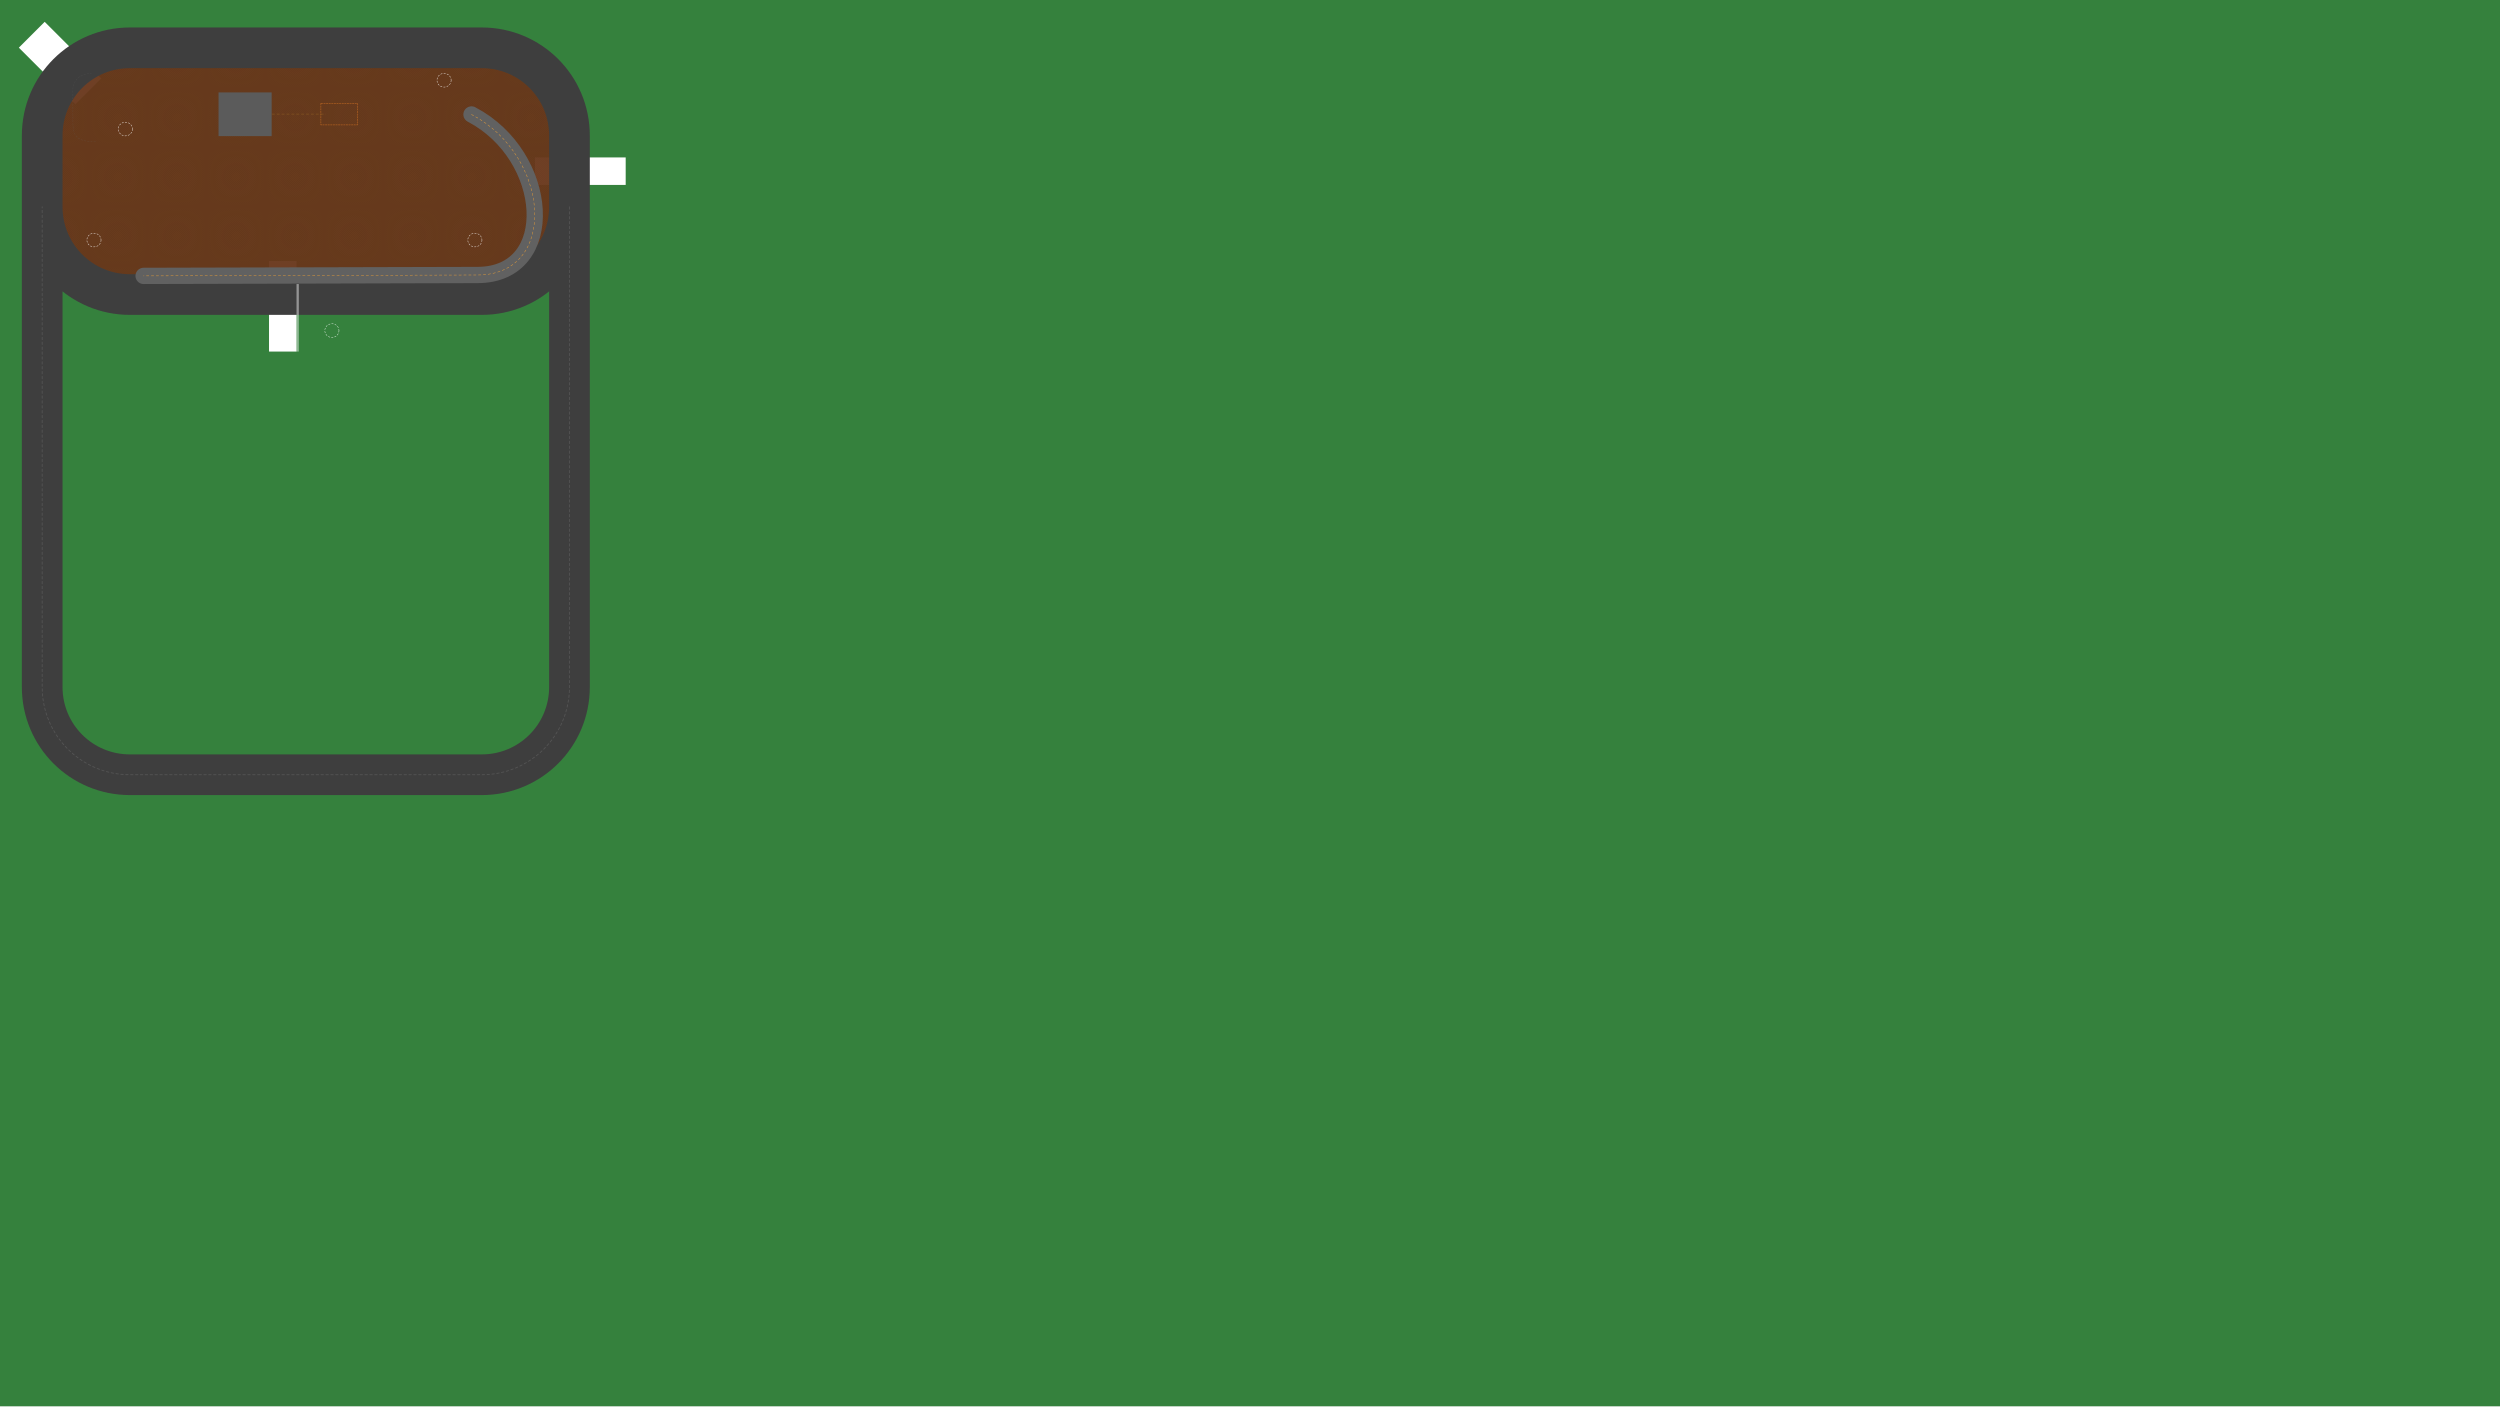
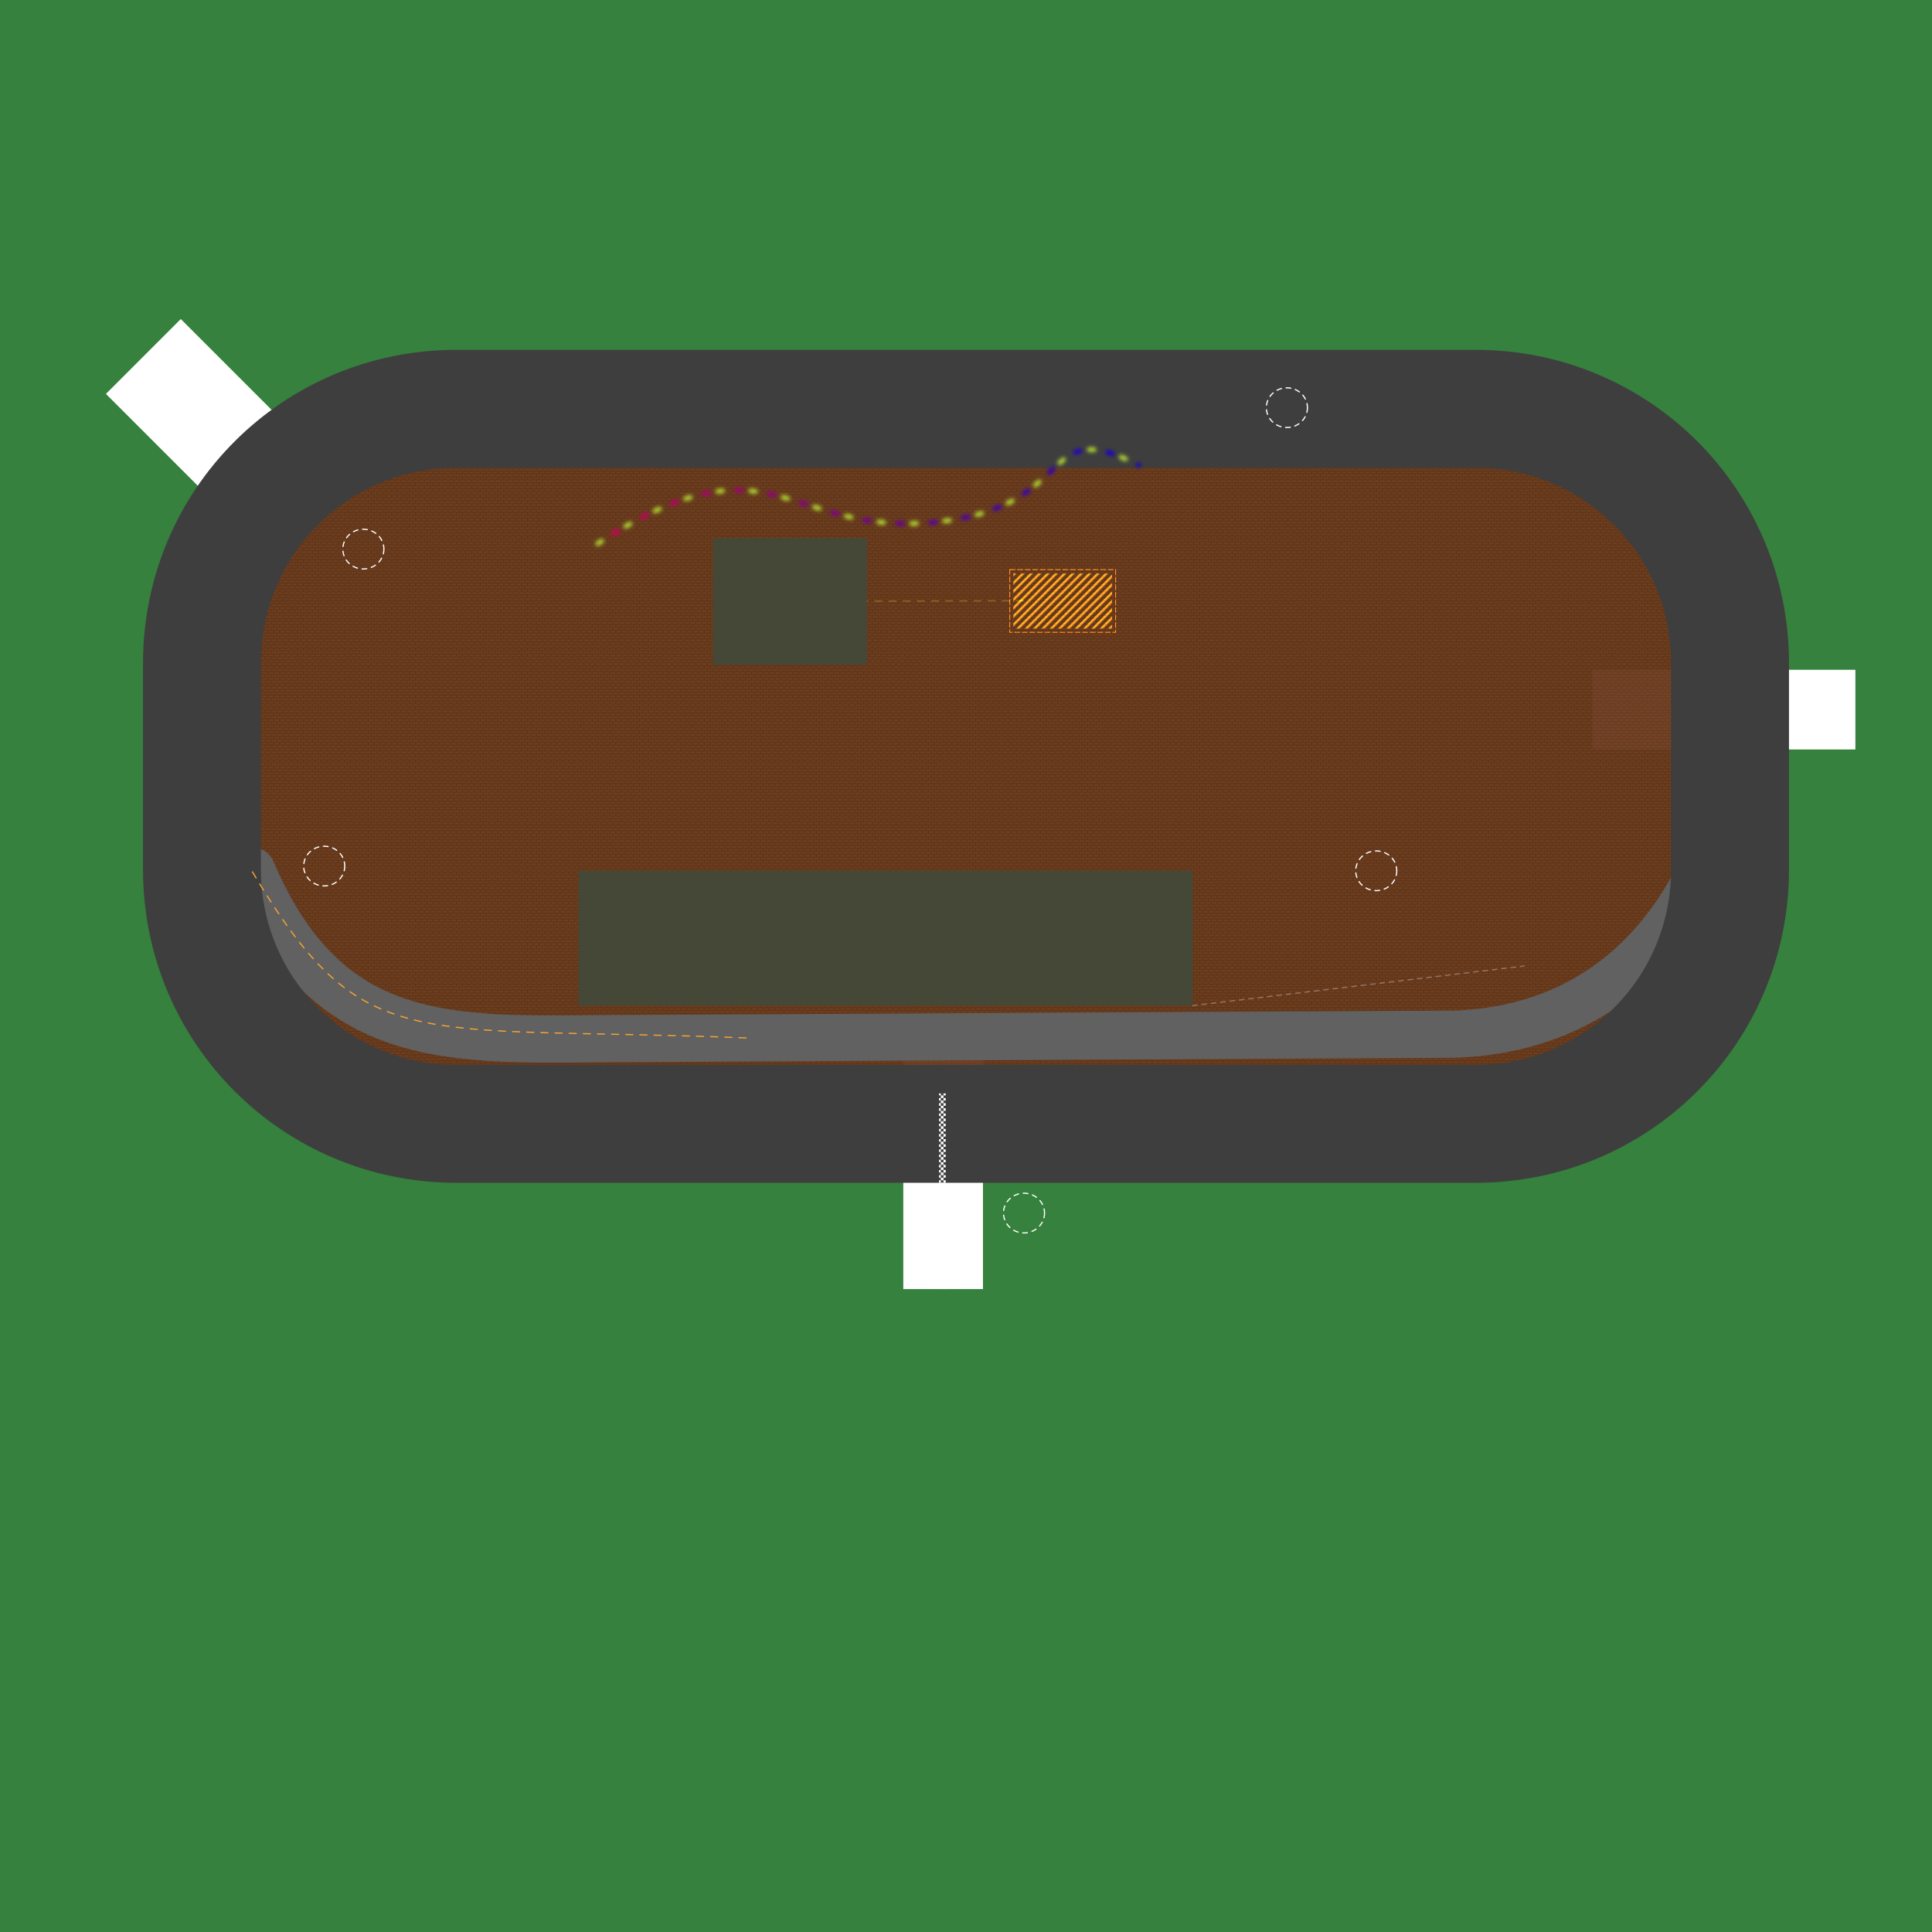
- <svg xmlns="http://www.w3.org/2000/svg" xmlns:xlink="http://www.w3.org/1999/xlink" width="30720" height="17280" viewBox="0 0 30720 17280" version="1.1" id="svg5">
+ <svg xmlns="http://www.w3.org/2000/svg" xmlns:xlink="http://www.w3.org/1999/xlink" width="8192" height="8192" viewBox="0 0 8192 8192" version="1.1" id="svg5">
  <defs id="defs2">
-     <pattern xlink:href="#Strips1_1.5" preserveAspectRatio="xMidYMid" id="pattern10" patternTransform="matrix(7.071068,7.071068,-7.071068,7.071068,8.211976,2.39841)" x="0" y="0" />
+     <linearGradient id="linearGradient5">
+       <stop style="stop-color:#d40055;stop-opacity:1;" offset="0" id="stop5" />
+       <stop style="stop-color:#0c00d4;stop-opacity:1;" offset="1" id="stop6" />
+     </linearGradient>
+     <pattern xlink:href="#Strips1_1.5" preserveAspectRatio="xMidYMid" id="pattern10" patternTransform="matrix(7.071068,7.071068,-7.071068,7.071068,346.1562,1148.319)" x="0" y="0" />
    <pattern patternUnits="userSpaceOnUse" width="2.5" height="1" patternTransform="translate(0,0) scale(2,2)" preserveAspectRatio="xMidYMid" id="Strips1_1.5" style="fill:#f6a331">
      <rect style="stroke:none" x="0" y="-0.5" width="1" height="2" id="rect140" />
    </pattern>
-     <style id="style2">@media screen and (-webkit-min-device-pixel-ratio:0) { 
-    :root &gt; g {display: none!important; opacity: 0 !important;}
-    :root &gt; g:target {display: block!important; opacity: 1 !important;}
- }</style>
-     <pattern xlink:href="#Bricks" id="pattern9" patternTransform="matrix(0.25,0,0,0.25,-4.3462938e-6,1e-5)" x="0" y="0" preserveAspectRatio="none" />
+     <style id="style2"> opacity: 1 !important;display: block!important; opacity: 0 !important;display: none!important;.screen { :root &gt; g }
+ </style>
+     <pattern xlink:href="#Bricks" id="pattern9" patternTransform="matrix(0.25,0,0,0.25,337.9442,1145.921)" x="0" y="0" preserveAspectRatio="none" />
    <pattern patternUnits="userSpaceOnUse" width="100" height="100" id="Bricks" style="fill:#895e34" patternTransform="scale(0.25,0.25)">
      <g id="g13367">
        <rect style="fill:none;stroke:none;stroke-width:0" id="rect13349" width="100" height="100" x="0" y="0" />
        <rect style="fill-opacity:1;stroke-width:0" id="rect13351" width="40" height="40" x="0" y="60" />
        <rect style="fill-opacity:1;stroke-width:0" id="rect13353" width="90" height="40" x="0" y="10" />
        <rect style="fill-opacity:1;stroke-width:0" id="rect13355" width="50" height="40" x="50" y="60" />
      </g>
    </pattern>
-     <pattern xlink:href="#Checkerboard" preserveAspectRatio="xMidYMid" id="pattern6" patternTransform="matrix(10.9,0,0,10.9,4.5653706e-5,-4e-5)" x="0" y="0" />
+     <pattern xlink:href="#Checkerboard" preserveAspectRatio="xMidYMid" id="pattern6" patternTransform="matrix(10.9,0,0,10.9,337.9442,1145.921)" x="0" y="0" />
    <pattern style="fill:#ffffff" patternUnits="userSpaceOnUse" width="2" height="2" patternTransform="translate(0,0) scale(10,10)" id="Checkerboard" preserveAspectRatio="xMidYMid">
      <rect style="stroke:none" x="0" y="0" width="1" height="1" id="rect209" />
      <rect style="stroke:none" x="1" y="1" width="1" height="1" id="rect211" />
    </pattern>
+     <filter style="color-interpolation-filters:sRGB" id="filter5" x="-0.014" y="-0.08" width="1.028" height="1.161">
+       <feGaussianBlur stdDeviation="9.182" id="feGaussianBlur5" />
+     </filter>
+     <linearGradient xlink:href="#linearGradient5" id="linearGradient6" x1="2534.409" y1="2103.506" x2="4837.836" y2="2103.506" gradientUnits="userSpaceOnUse" />
  </defs>
  <g id="track">
-     <rect style="opacity:1;fill:#35813d;fill-opacity:1;stroke:none;stroke-width:500;stroke-linecap:round;stroke-linejoin:round;stroke-dasharray:none;stroke-opacity:1;paint-order:markers fill stroke" id="rect4" width="30720" height="17280" x="0" y="0" />
-     <g id="timing" style="display:inline">
-       <path id="path1" style="opacity:1;fill:#ffffff;stroke-width:500.001;stroke-linecap:round;stroke-linejoin:round;paint-order:markers fill stroke" d="m 231.751,585.72 317.427,-317.427 695.112,695.112 -317.427,317.427 z" />
-       <path id="path2" style="opacity:1;fill:#ffffff;stroke-width:500.001;stroke-linecap:round;stroke-linejoin:round;paint-order:markers fill stroke" d="m 7688.429,1934.488 v 337.88 h -1114.753 v -337.88 z" />
-       <path id="path3" style="opacity:1;fill:#ffffff;stroke-width:500.001;stroke-linecap:round;stroke-linejoin:round;paint-order:markers fill stroke" d="m 3643.645,4320 h -337.88 v -1112.735 h 337.88 z" />
+     <rect style="opacity:1;fill:#35813d;fill-opacity:1;stroke:none;stroke-width:177.778;stroke-linecap:round;stroke-linejoin:round;stroke-dasharray:none;stroke-opacity:1;paint-order:markers fill stroke" id="rect4" width="8192" height="8192" x="0" y="0" />
+     <g id="timing" style="display:inline" transform="translate(0,742.4621)">
+       <path id="path1" style="opacity:1;fill:#ffffff;stroke-width:500.001;stroke-linecap:round;stroke-linejoin:round;paint-order:markers fill stroke" d="M 449.139,927.733 766.566,610.306 1461.678,1305.418 1144.251,1622.845 Z" />
+       <path id="path2" style="opacity:1;fill:#ffffff;stroke-width:500.001;stroke-linecap:round;stroke-linejoin:round;paint-order:markers fill stroke" d="m 7867.118,2097.535 v 337.88 H 6752.364 v -337.88 z" />
+       <path id="path3" style="opacity:1;fill:#ffffff;stroke-width:509.144;stroke-linecap:round;stroke-linejoin:round;paint-order:markers fill stroke" d="M 4167.97,4723.459 H 3830.09 V 3569.657 h 337.88 z" />
    </g>
-     <path id="paddock-surface" style="opacity:0.944;fill:#5e2a13;fill-opacity:1;stroke:none;stroke-width:500;stroke-linecap:round;stroke-linejoin:round;stroke-dasharray:none;stroke-opacity:1;paint-order:markers fill stroke" d="m 1596.776,587.498 h 4322.559 c 597.389,0 1078.32,480.931 1078.32,1078.32 v 875.221 c 0,597.389 -480.931,1078.32 -1078.32,1078.32 h -4322.559 c -597.389,0 -1078.32,-480.931 -1078.32,-1078.32 v -875.221 c 0,-597.389 480.931,-1078.32 1078.32,-1078.32 z" />
-     <path id="path6" style="opacity:0.316;fill:url(#pattern9);fill-opacity:1;stroke:none;stroke-width:500;stroke-linecap:round;stroke-linejoin:round;stroke-dasharray:none;stroke-opacity:1;paint-order:markers fill stroke" d="m 1596.776,587.498 h 4322.559 c 597.389,0 1078.32,480.931 1078.32,1078.32 v 875.221 c 0,597.389 -480.931,1078.32 -1078.32,1078.32 h -4322.559 c -597.389,0 -1078.32,-480.931 -1078.32,-1078.32 v -875.221 c 0,-597.389 480.931,-1078.32 1078.32,-1078.32 z" />
-     <path id="racetrack" style="opacity:1;fill:none;fill-opacity:1;stroke:#3e3e3e;stroke-width:500;stroke-linecap:round;stroke-linejoin:round;stroke-dasharray:none;stroke-opacity:1;paint-order:markers fill stroke" d="m 1596.776,587.498 h 4322.559 c 597.389,0 1078.32,480.931 1078.32,1078.32 v 875.221 c 0,597.389 -480.931,1078.32 -1078.32,1078.32 h -4322.559 c -597.389,0 -1078.32,-480.931 -1078.32,-1078.32 v -875.221 c 0,-597.389 480.931,-1078.32 1078.32,-1078.32 z m 5400.879,1953.541 v 5900.692 c 0,597.389 -480.931,1078.32 -1078.32,1078.32 h -4322.559 c -597.389,0 -1078.32,-480.931 -1078.32,-1078.32 v -875.221 c 0,-597.389 -3e-5,-4495.667 -3e-5,-5025.471" />
-     <path d="m 6997.656,2541.039 v 5900.692 c 0,597.389 -480.931,1078.32 -1078.32,1078.32 h -4322.559 c -597.389,0 -1078.32,-480.931 -1078.32,-1078.32 v -875.221 c 0,-597.389 -3e-5,-4495.667 -3e-5,-5025.471" style="fill:none;fill-opacity:1;stroke:#545454;stroke-width:10;stroke-linecap:round;stroke-linejoin:round;stroke-dasharray:30, 30;stroke-opacity:1;paint-order:markers fill stroke;stroke-dashoffset:0" id="path1-3" />
-     <rect style="opacity:1;fill:url(#pattern6);fill-opacity:1;stroke:none;stroke-width:500;stroke-linecap:round;stroke-linejoin:round;stroke-dasharray:none;stroke-opacity:1;paint-order:markers fill stroke" id="finish-line" width="28.389" height="829.761" x="3643.646" y="3490.239" />
-     <path style="opacity:0.316;fill:#5e2a13;stroke:#ffcb2f;stroke-width:5;stroke-linecap:round;stroke-linejoin:round;stroke-dasharray:30, 30;paint-order:markers fill stroke" d="m 3283.557,1401.434 h 720.176" id="pitbox" />
-     <path id="pitlane-surface" style="opacity:1;fill:none;stroke:#616161;stroke-width:200;stroke-linecap:round;stroke-linejoin:round;stroke-dasharray:none;stroke-dashoffset:0;stroke-opacity:1;paint-order:markers fill stroke" d="m 5793.855,1406.582 c 969.564,506.697 1073.792,1969.823 76.134,1972.528 l -4105.234,11.129" />
-     <path id="pitlane" style="opacity:1;fill:none;stroke:#f6a331;stroke-width:5;stroke-linecap:round;stroke-linejoin:round;stroke-dasharray:30, 30;stroke-opacity:1;paint-order:markers fill stroke" d="m 5793.855,1406.582 c 969.564,506.697 1073.792,1969.823 76.134,1972.528 l -4105.234,11.129" />
-     <path id="service-area" style="opacity:1;mix-blend-mode:color-dodge;fill:url(#pattern10);stroke:none;stroke-width:5;stroke-linecap:butt;stroke-linejoin:miter;stroke-dasharray:none;stroke-opacity:1;paint-order:markers fill stroke" d="m 3958.687,1285.352 h 418.565 v 233.953 h -418.565 z" />
+     <path id="paddock-surface" style="opacity:0.944;fill:#5e2a13;fill-opacity:1;stroke:none;stroke-width:500;stroke-linecap:round;stroke-linejoin:round;stroke-dasharray:none;stroke-opacity:1;paint-order:markers fill stroke" d="m 1934.721,1733.418 h 4322.559 c 597.389,0 1078.32,480.931 1078.32,1078.32 v 875.221 c 0,597.389 -480.931,1078.32 -1078.32,1078.32 H 1934.721 c -597.389,0 -1078.32,-480.931 -1078.32,-1078.32 v -875.221 c 0,-597.389 480.931,-1078.32 1078.32,-1078.32 z" />
+     <path id="path6" style="opacity:0.316;fill:url(#pattern9);fill-opacity:1;stroke:none;stroke-width:500;stroke-linecap:round;stroke-linejoin:round;stroke-dasharray:none;stroke-opacity:1;paint-order:markers fill stroke" d="m 1934.721,1733.418 h 4322.559 c 597.389,0 1078.32,480.931 1078.32,1078.32 v 875.221 c 0,597.389 -480.931,1078.32 -1078.32,1078.32 H 1934.721 c -597.389,0 -1078.32,-480.931 -1078.32,-1078.32 v -875.221 c 0,-597.389 480.931,-1078.32 1078.32,-1078.32 z" />
+     <path id="pitlane-surface" style="opacity:1;fill:none;stroke:#616161;stroke-width:200;stroke-linecap:round;stroke-linejoin:round;stroke-dasharray:none;stroke-dashoffset:0;stroke-opacity:1;paint-order:markers fill stroke" d="m 7335.6,3333.753 c 0,0 -168.193,1014.237 -1165.167,1051.278 l -3457.907,18.311 c -745.698,0 -1306.791,82.45 -1644.842,-711.059" />
+     <path id="racetrack" style="opacity:1;fill:none;fill-opacity:1;stroke:#3e3e3e;stroke-width:500;stroke-linecap:round;stroke-linejoin:round;stroke-dasharray:none;stroke-opacity:1;paint-order:markers fill stroke" d="m 1934.721,1733.418 h 4322.559 c 597.389,0 1078.32,480.931 1078.32,1078.32 v 875.221 c 0,597.389 -480.931,1078.32 -1078.32,1078.32 H 1934.721 c -597.389,0 -1078.32,-480.931 -1078.32,-1078.32 v -875.221 c 0,-597.389 480.931,-1078.32 1078.32,-1078.32 z" />
+     <rect style="opacity:1;fill:url(#pattern6);fill-opacity:1;stroke:none;stroke-width:500;stroke-linecap:round;stroke-linejoin:round;stroke-dasharray:none;stroke-opacity:1;paint-order:markers fill stroke" id="finish-line" width="28.389" height="829.761" x="3981.59" y="4636.16" />
+     <path style="opacity:0.316;fill:#5e2a13;stroke:#ffcb2f;stroke-width:5;stroke-linecap:round;stroke-linejoin:round;stroke-dasharray:30, 30;paint-order:markers fill stroke" d="m 3349.712,2550.003 991.966,-2.648" id="pitbox" />
+     <path id="pitlane" style="opacity:1;fill:none;stroke:#f6a331;stroke-width:5;stroke-linecap:round;stroke-linejoin:round;stroke-dasharray:30, 30;stroke-opacity:1;paint-order:markers fill stroke" d="m 3163.098,4400.955 c -1429.472,-56.613 -1622.14,89.971 -2095.414,-708.673" />
+     <path id="service-area" style="opacity:1;mix-blend-mode:color-dodge;fill:url(#pattern10);stroke:none;stroke-width:5;stroke-linecap:butt;stroke-linejoin:miter;stroke-dasharray:none;stroke-opacity:1;paint-order:markers fill stroke" d="m 4296.632,2431.273 h 418.565 v 233.953 h -418.565 z" />
    <g id="obstacles">
-       <path style="opacity:0.316;fill:none;stroke:#616161;stroke-width:5;stroke-linecap:round;stroke-linejoin:round;stroke-dasharray:20, 20;stroke-dashoffset:0;stroke-opacity:1;paint-order:markers fill stroke" d="m 1174.107,1742.741 c -270.789,-0.808 -278.514,-105.653 -278.514,-275.756 0,-170.103 -0.906,-177.757 -0.906,-350.573 0,-172.816 142.273,-214.453 229.046,-214.453" id="pylons" />
+       <ellipse style="opacity:1;fill:none;stroke:#ffffff;stroke-width:5;stroke-linecap:round;stroke-linejoin:round;stroke-dasharray:20, 20;stroke-dashoffset:0;stroke-opacity:1;paint-order:markers fill stroke" id="ellipse10" cx="1374.737" cy="3672.282" rx="87.053" ry="84.195" />
+       <path style="opacity:0.316;fill:none;stroke:#f9f9f9;stroke-width:5;stroke-linecap:round;stroke-linejoin:round;stroke-dasharray:20, 20;stroke-dashoffset:0;stroke-opacity:1;paint-order:markers fill stroke" d="M 5056.434,4263.938 6462.714,4096" id="pylons" />
    </g>
-     <g id="marshal-posts">
-       <ellipse style="opacity:1;fill:none;stroke:#ffffff;stroke-width:5;stroke-linecap:round;stroke-linejoin:round;stroke-dasharray:20, 20;stroke-dashoffset:0;stroke-opacity:1;paint-order:markers fill stroke" id="ellipse10" cx="1154.737" cy="2949.82" rx="87.053" ry="84.195" />
+     <g id="marshal-posts" transform="translate(0,742.4621)">
      <ellipse style="opacity:1;fill:none;stroke:#ffffff;stroke-width:5;stroke-linecap:round;stroke-linejoin:round;stroke-dasharray:20, 20;stroke-dashoffset:0;stroke-opacity:1;paint-order:markers fill stroke" id="ellipse11" cx="1540.71" cy="1585.82" rx="87.053" ry="84.195" />
      <ellipse style="opacity:1;fill:none;stroke:#ffffff;stroke-width:5;stroke-linecap:round;stroke-linejoin:round;stroke-dasharray:20, 20;stroke-dashoffset:0;stroke-opacity:1;paint-order:markers fill stroke" id="ellipse12" cx="5456.645" cy="986.154" rx="87.053" ry="84.195" />
      <ellipse style="opacity:1;fill:none;stroke:#ffffff;stroke-width:5;stroke-linecap:round;stroke-linejoin:round;stroke-dasharray:20, 20;stroke-dashoffset:0;stroke-opacity:1;paint-order:markers fill stroke" id="ellipse13" cx="5835.502" cy="2949.82" rx="87.053" ry="84.195" />
-       <ellipse style="opacity:1;fill:none;stroke:#ffffff;stroke-width:5;stroke-linecap:round;stroke-linejoin:round;stroke-dasharray:20, 20;stroke-dashoffset:0;stroke-opacity:1;paint-order:markers fill stroke" id="ellipse14" cx="4078.416" cy="4062.469" rx="87.053" ry="84.195" />
+       <ellipse style="opacity:1;fill:none;stroke:#ffffff;stroke-width:5;stroke-linecap:round;stroke-linejoin:round;stroke-dasharray:20, 20;stroke-dashoffset:0;stroke-opacity:1;paint-order:markers fill stroke" id="ellipse14" cx="4341.961" cy="4401.185" rx="87.053" ry="84.195" />
    </g>
-     <path id="path14" style="opacity:1;mix-blend-mode:color-dodge;fill:none;stroke:#fd933a;stroke-width:4;stroke-linecap:butt;stroke-linejoin:miter;stroke-dasharray:24,8;stroke-opacity:1;paint-order:markers fill stroke;stroke-dashoffset:0" d="m 3943.505,1269.409 h 448.929 v 265.839 h -448.929 z" />
+     <path id="path14" style="opacity:1;mix-blend-mode:color-dodge;fill:none;stroke:#fd933a;stroke-width:4;stroke-linecap:butt;stroke-linejoin:miter;stroke-dasharray:24, 8;stroke-dashoffset:0;stroke-opacity:1;paint-order:markers fill stroke" d="m 4281.449,2415.33 h 448.929 v 265.839 h -448.929 z" />
+   </g>
+   <g id="lights" style="filter:url(#filter5);opacity:1">
+     <path style="fill:none;fill-opacity:1;stroke:#b1d832;stroke-width:20;stroke-linecap:round;stroke-linejoin:round;stroke-dasharray:20, 120;stroke-dashoffset:0;stroke-opacity:1" d="m 2534.409,2305.261 c 739.772,-485.847 798.982,-30.266 1425.802,-90.798 626.82,-60.532 433.813,-464.079 867.626,-242.128" id="path4" />
+     <path style="fill:none;fill-opacity:1;stroke:url(#linearGradient6);stroke-width:20;stroke-linecap:round;stroke-linejoin:round;stroke-dasharray:20, 120;stroke-dashoffset:200;stroke-opacity:1" d="m 2534.409,2305.261 c 739.772,-485.847 798.982,-30.266 1425.802,-90.798 626.82,-60.532 433.813,-464.079 867.626,-242.128" id="path5" />
  </g>
  <g id="elevated">
-     <rect style="fill:#5b5b5b;fill-opacity:1;stroke:none;stroke-width:500;stroke-linecap:round;stroke-linejoin:round;stroke-dasharray:none;stroke-opacity:1;paint-order:markers fill stroke" id="rect3" width="652.821" height="536.865" x="2685.357" y="1135.649" />
+     <rect style="fill:#454837;fill-opacity:1;stroke:none;stroke-width:500;stroke-linecap:round;stroke-linejoin:round;stroke-dasharray:none;stroke-opacity:1;paint-order:markers fill stroke" id="rect3" width="652.821" height="536.865" x="3023.302" y="2281.57" />
+     <rect style="fill:#454837;fill-opacity:1;stroke:none;stroke-width:500;stroke-linecap:round;stroke-linejoin:round;stroke-dasharray:none;stroke-opacity:1;paint-order:markers fill stroke" id="rect1" width="2603.142" height="571.656" x="2453.292" y="3692.282" />
  </g>
</svg>
